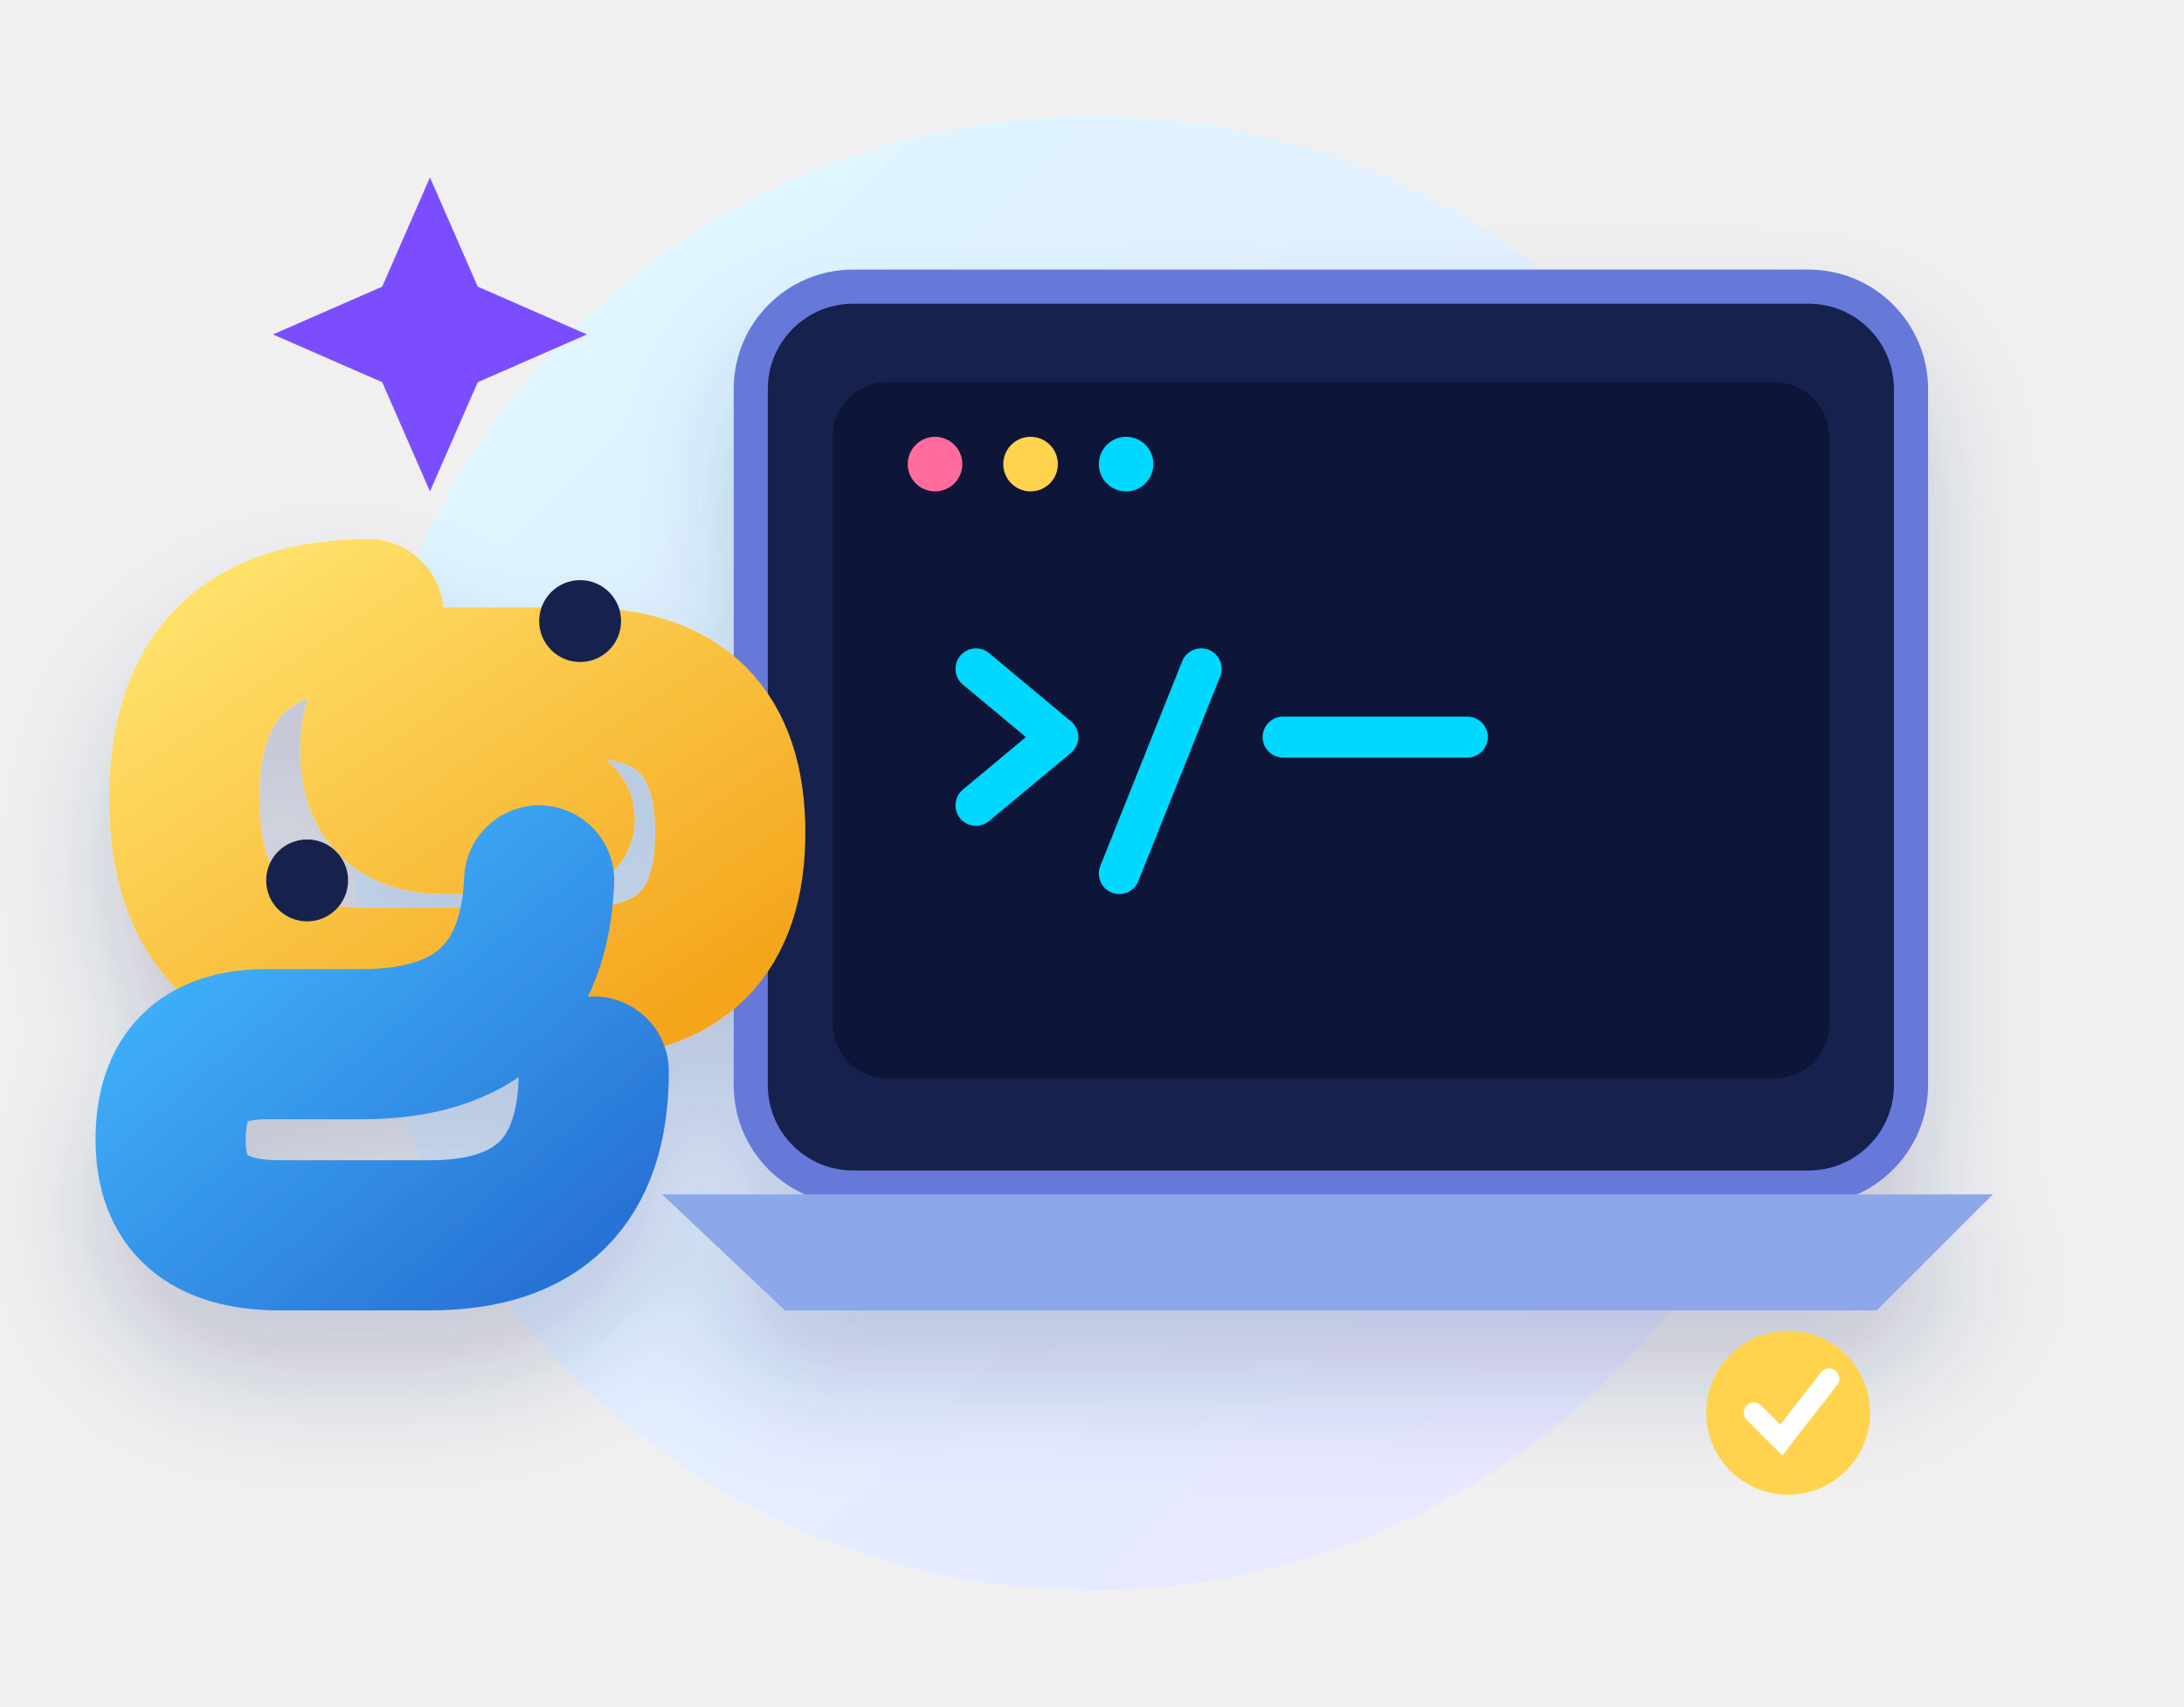
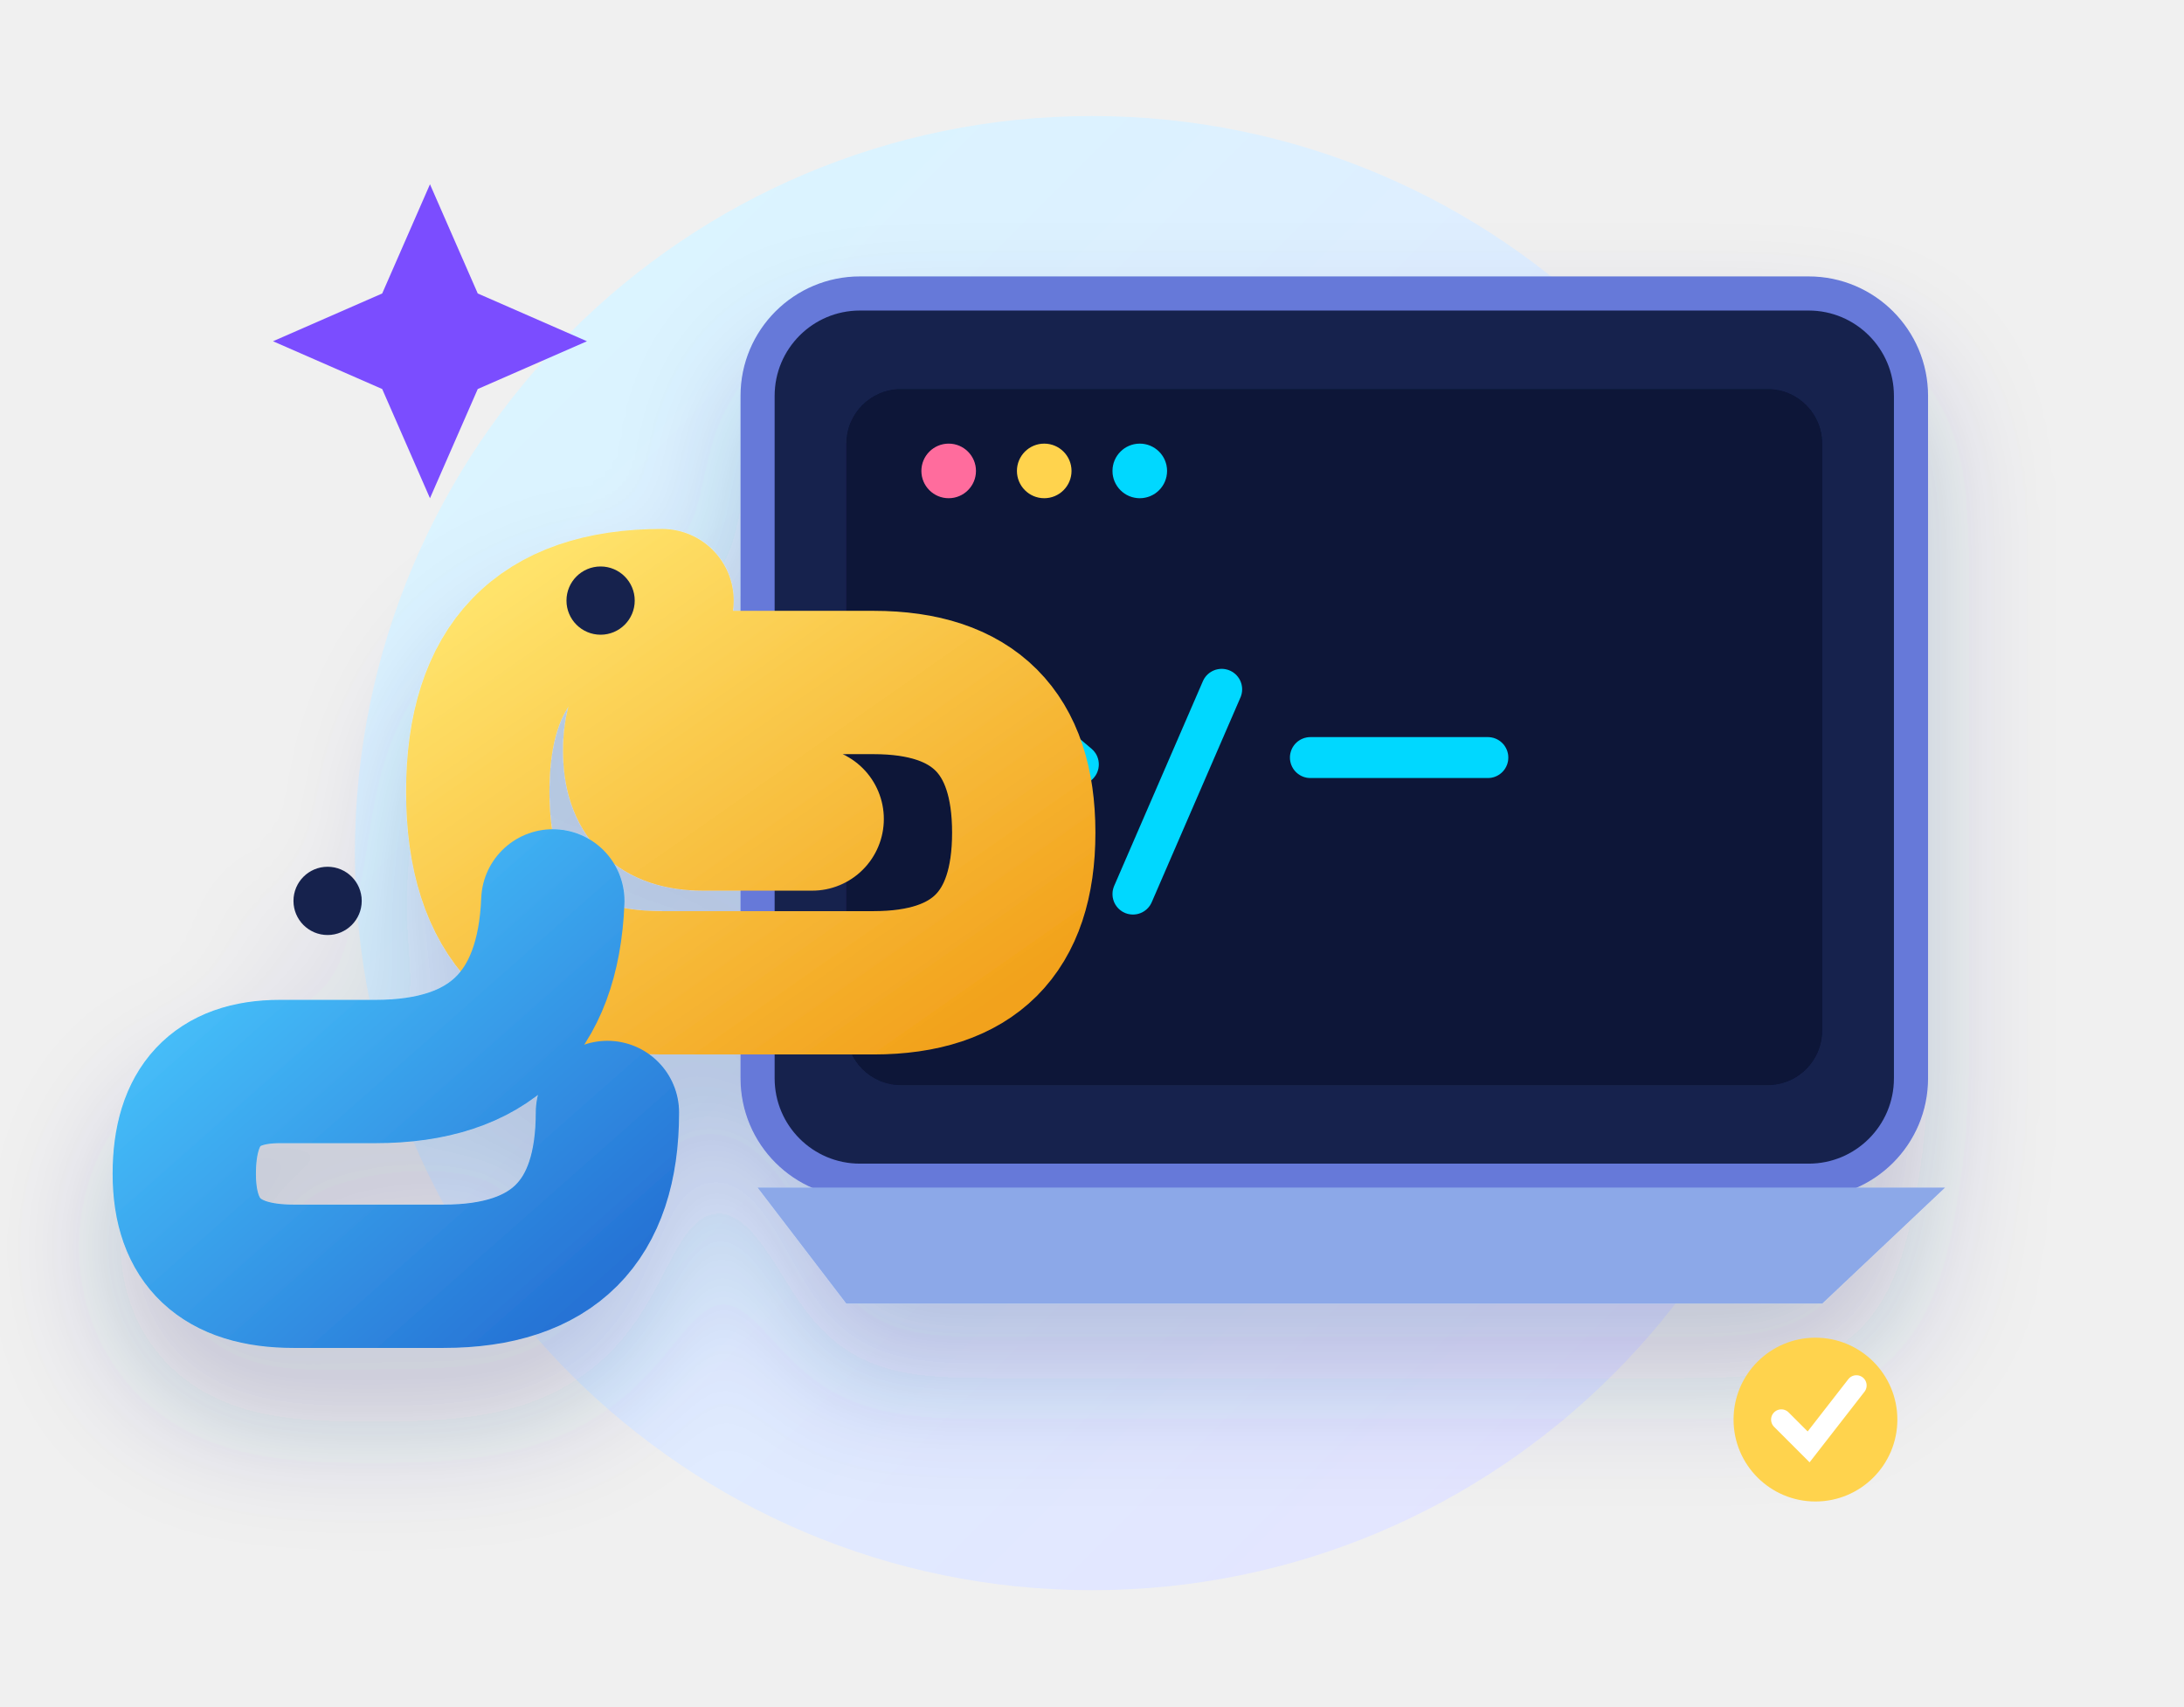
<svg xmlns="http://www.w3.org/2000/svg" viewBox="0 0 320 250">
  <defs>
    <linearGradient id="bg" x2="1" y2="1">
-       <stop stop-color="#DDF8FF" />
-       <stop offset="1" stop-color="#EAE6FF" />
+       <stop stop-color="#D9F7FF" />
+       <stop offset="1" stop-color="#E5E2FF" />
    </linearGradient>
    <linearGradient id="blue" x2="1" y2="1">
-       <stop stop-color="#43B8FF" />
-       <stop offset="1" stop-color="#2873D5" />
+       <stop stop-color="#4BCBFF" />
+       <stop offset="1" stop-color="#2673D5" />
    </linearGradient>
    <linearGradient id="yellow" x2="1" y2="1">
-       <stop stop-color="#FFE16A" />
-       <stop offset="1" stop-color="#F4A51C" />
+       <stop stop-color="#FFE36B" />
+       <stop offset="1" stop-color="#F2A21C" />
    </linearGradient>
-     <filter id="sh" x="-30%" y="-30%" width="160%" height="170%">
-       <feDropShadow dx="0" dy="10" stdDeviation="8" flood-color="#253B7A" flood-opacity=".22" />
+     <filter id="s" x="-30%" y="-30%" width="160%" height="170%">
+       <feDropShadow dx="0" dy="11" stdDeviation="9" flood-color="#243B78" flood-opacity=".23" />
    </filter>
  </defs>
  <circle cx="160" cy="125" r="108" fill="url(#bg)" />
-   <g filter="url(#sh)">
-     <rect x="110" y="42" width="170" height="132" rx="15" fill="#17234E" stroke="#6679D9" stroke-width="5" />
-     <rect x="122" y="56" width="146" height="102" rx="8" fill="#0B1538" />
-     <circle cx="137" cy="68" r="4" fill="#FF6C9D" />
-     <circle cx="151" cy="68" r="4" fill="#FFD34D" />
-     <circle cx="165" cy="68" r="4" fill="#00D8FF" />
-     <path d="m143 98 12 10-12 10m33-20-12 30m24-20h27" fill="none" stroke="#00D8FF" stroke-width="6" stroke-linecap="round" stroke-linejoin="round" />
-     <path d="M97 175h195l-17 17H115Z" fill="#8CA8E8" />
-     <path d="M54 90q-27 0-27 27t27 27h31q22 0 22-22t-22-22H65q-10 0-10 10t10 10h17" fill="none" stroke="url(#yellow)" stroke-width="22" stroke-linecap="round" />
-     <path d="M79 129q-1 24-26 24H39q-14 0-14 14t16 14h22q24 0 24-24" fill="none" stroke="url(#blue)" stroke-width="22" stroke-linecap="round" />
-     <circle cx="85" cy="91" r="6" fill="#17234E" />
-     <circle cx="45" cy="129" r="6" fill="#17234E" />
+   <g filter="url(#s)">
+     <rect x="111" y="43" width="169" height="130" rx="15" fill="#17234E" stroke="#6679D9" stroke-width="5" />
+     <rect x="124" y="57" width="143" height="102" rx="8" fill="#0B1538" />
+     <circle cx="139" cy="69" r="4" fill="#FF6C9D" />
+     <circle cx="153" cy="69" r="4" fill="#FFD34D" />
+     <circle cx="167" cy="69" r="4" fill="#00D8FF" />
+     <path d="m145 101 13 11-13 12m34-23-13 30m26-20h26" fill="none" stroke="#00D8FF" stroke-width="6" stroke-linecap="round" stroke-linejoin="round" />
+     <path d="M97 88q-27 0-27 28t27 28h31q22 0 22-22t-22-22h-25q-10 0-10 10t10 10h16" fill="none" stroke="url(#yellow)" stroke-width="21" stroke-linecap="round" />
+     <path d="M81 132q-1 25-26 25H41q-14 0-14 15t16 15h22q24 0 24-24" fill="none" stroke="url(#blue)" stroke-width="21" stroke-linecap="round" />
+     <circle cx="88" cy="88" r="5" fill="#17234E" />
+     <circle cx="48" cy="132" r="5" fill="#17234E" />
+     <path d="M111 174h174l-18 17H124Z" fill="#8CA8E8" />
  </g>
-   <path d="m56 42 7-16 7 16 16 7-16 7-7 16-7-16-16-7Z" fill="#7B4DFF" />
-   <circle cx="262" cy="207" r="12" fill="#FFD34D" />
-   <path d="m257 207 4 4 7-9" stroke="#fff" stroke-width="3" fill="none" stroke-linecap="round" />
+   <path d="m56 43 7-16 7 16 16 7-16 7-7 16-7-16-16-7Z" fill="#7B4DFF" />
+   <circle cx="266" cy="208" r="12" fill="#FFD34D" />
+   <path d="m261 208 4 4 7-9" stroke="#fff" stroke-width="3" fill="none" stroke-linecap="round" />
</svg>
